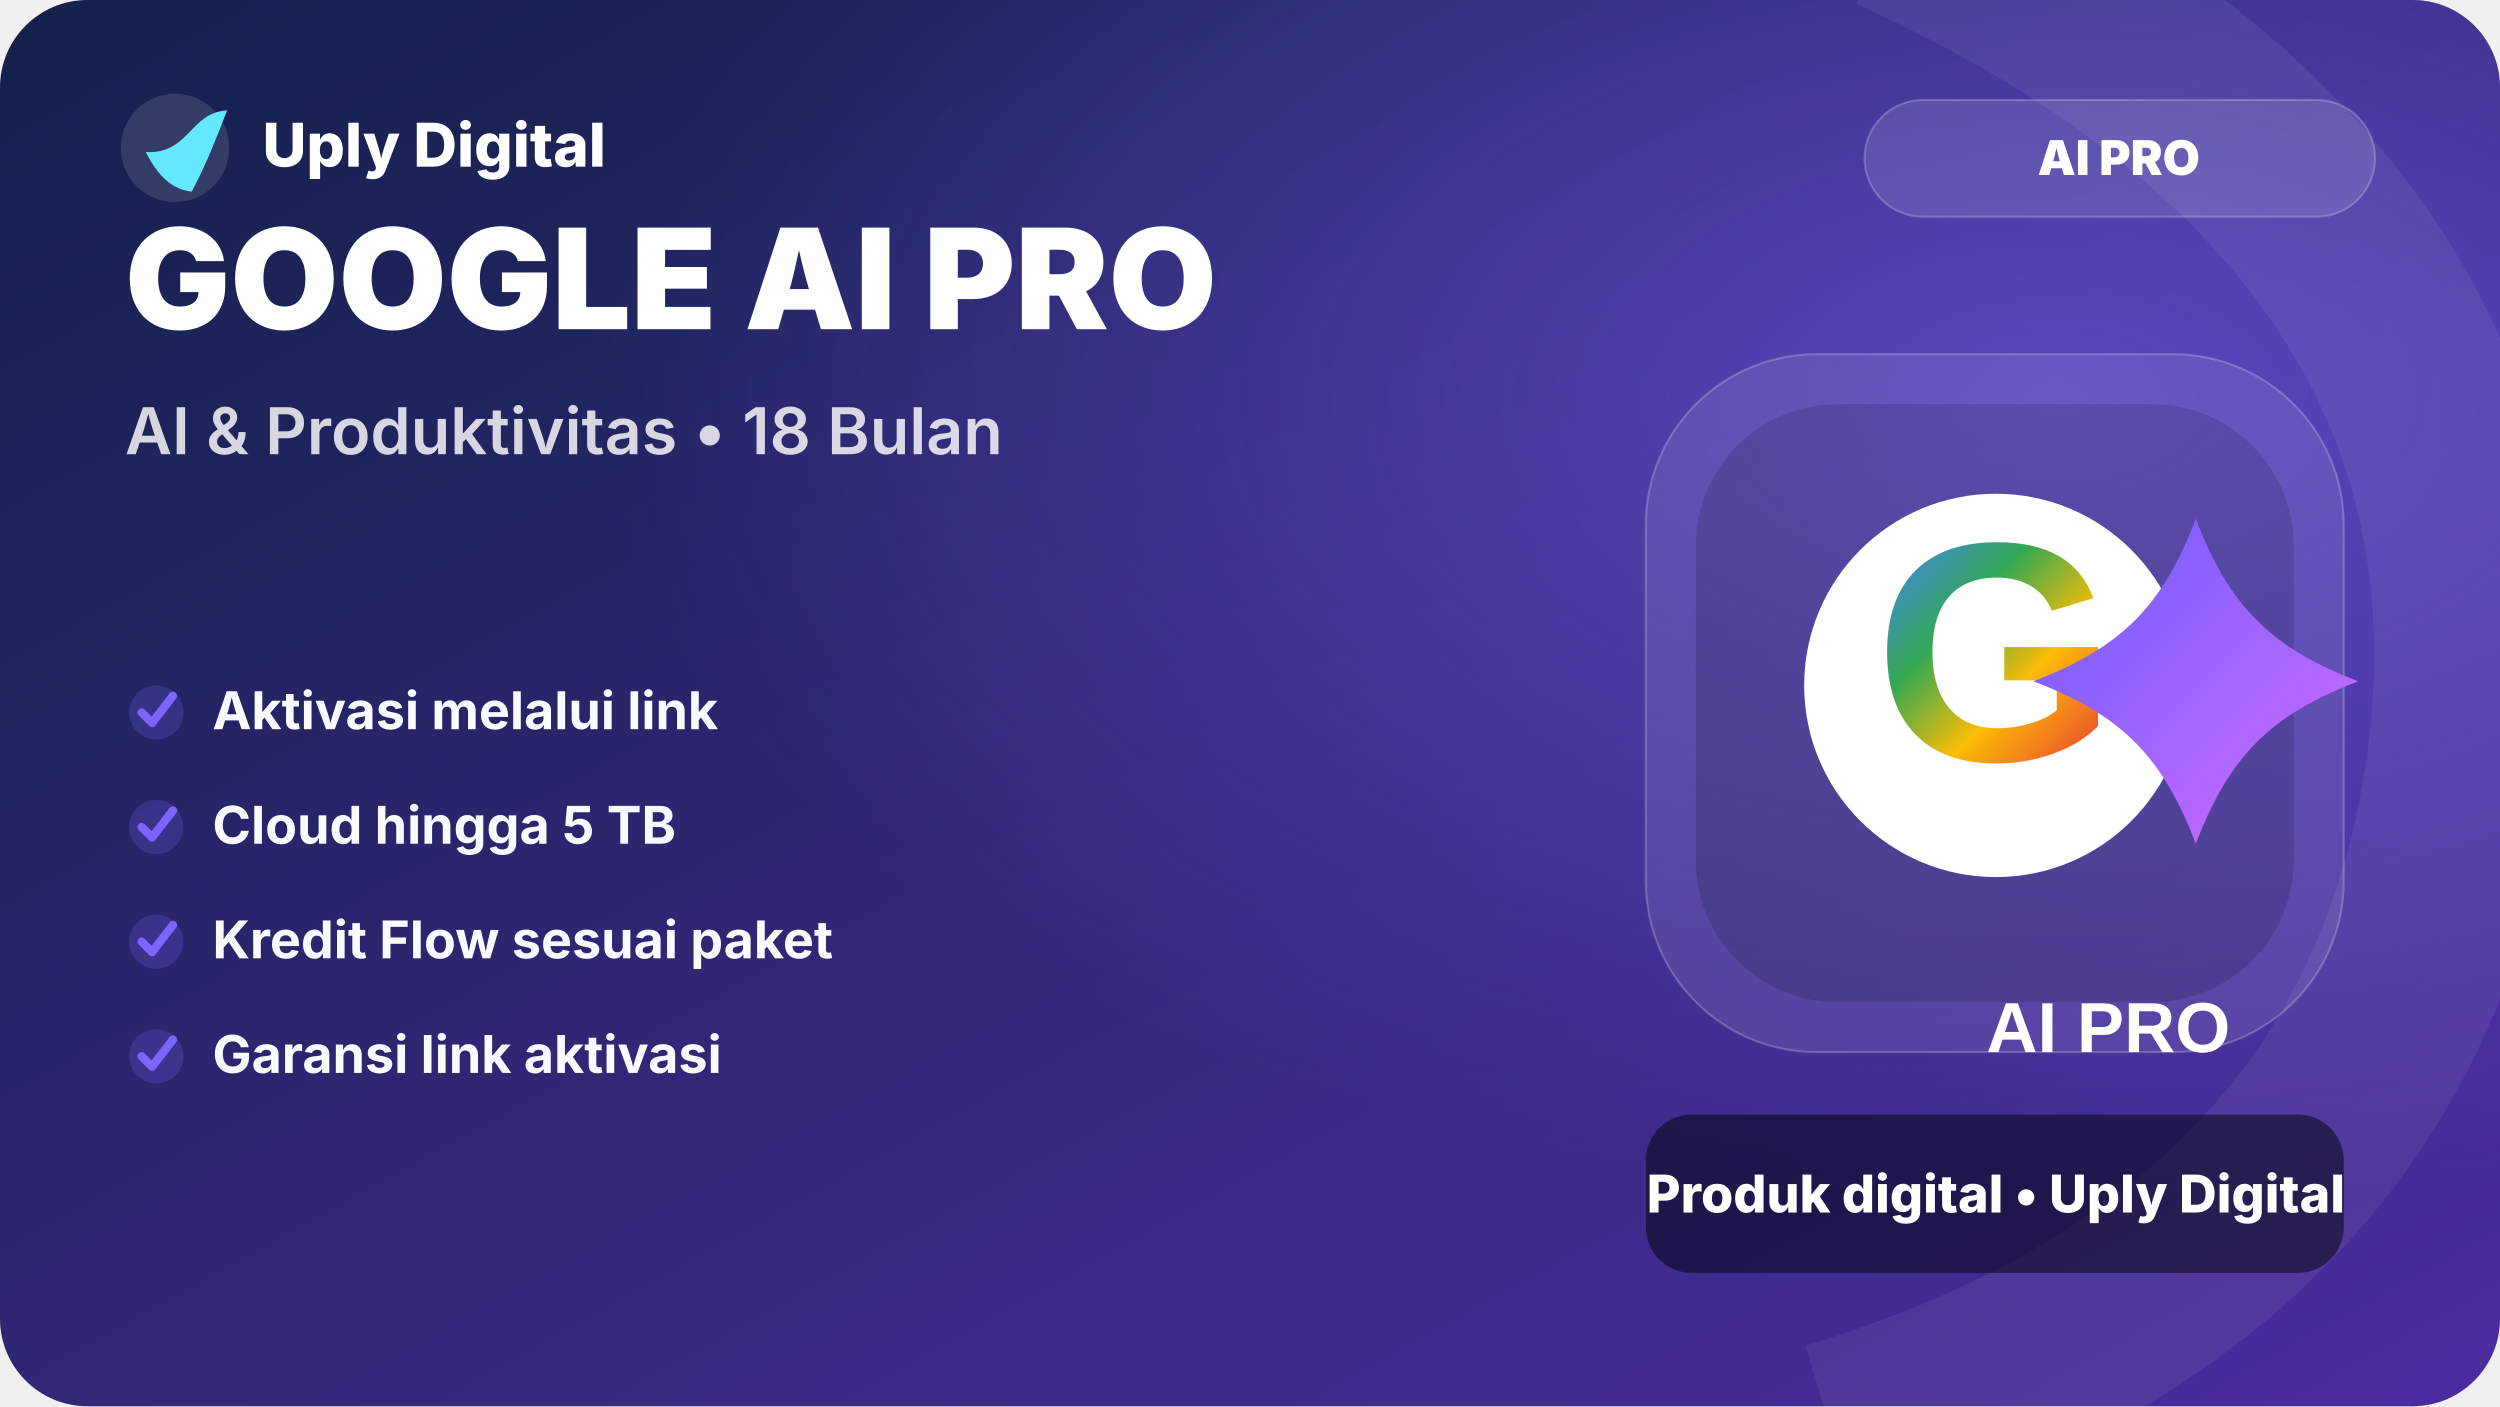
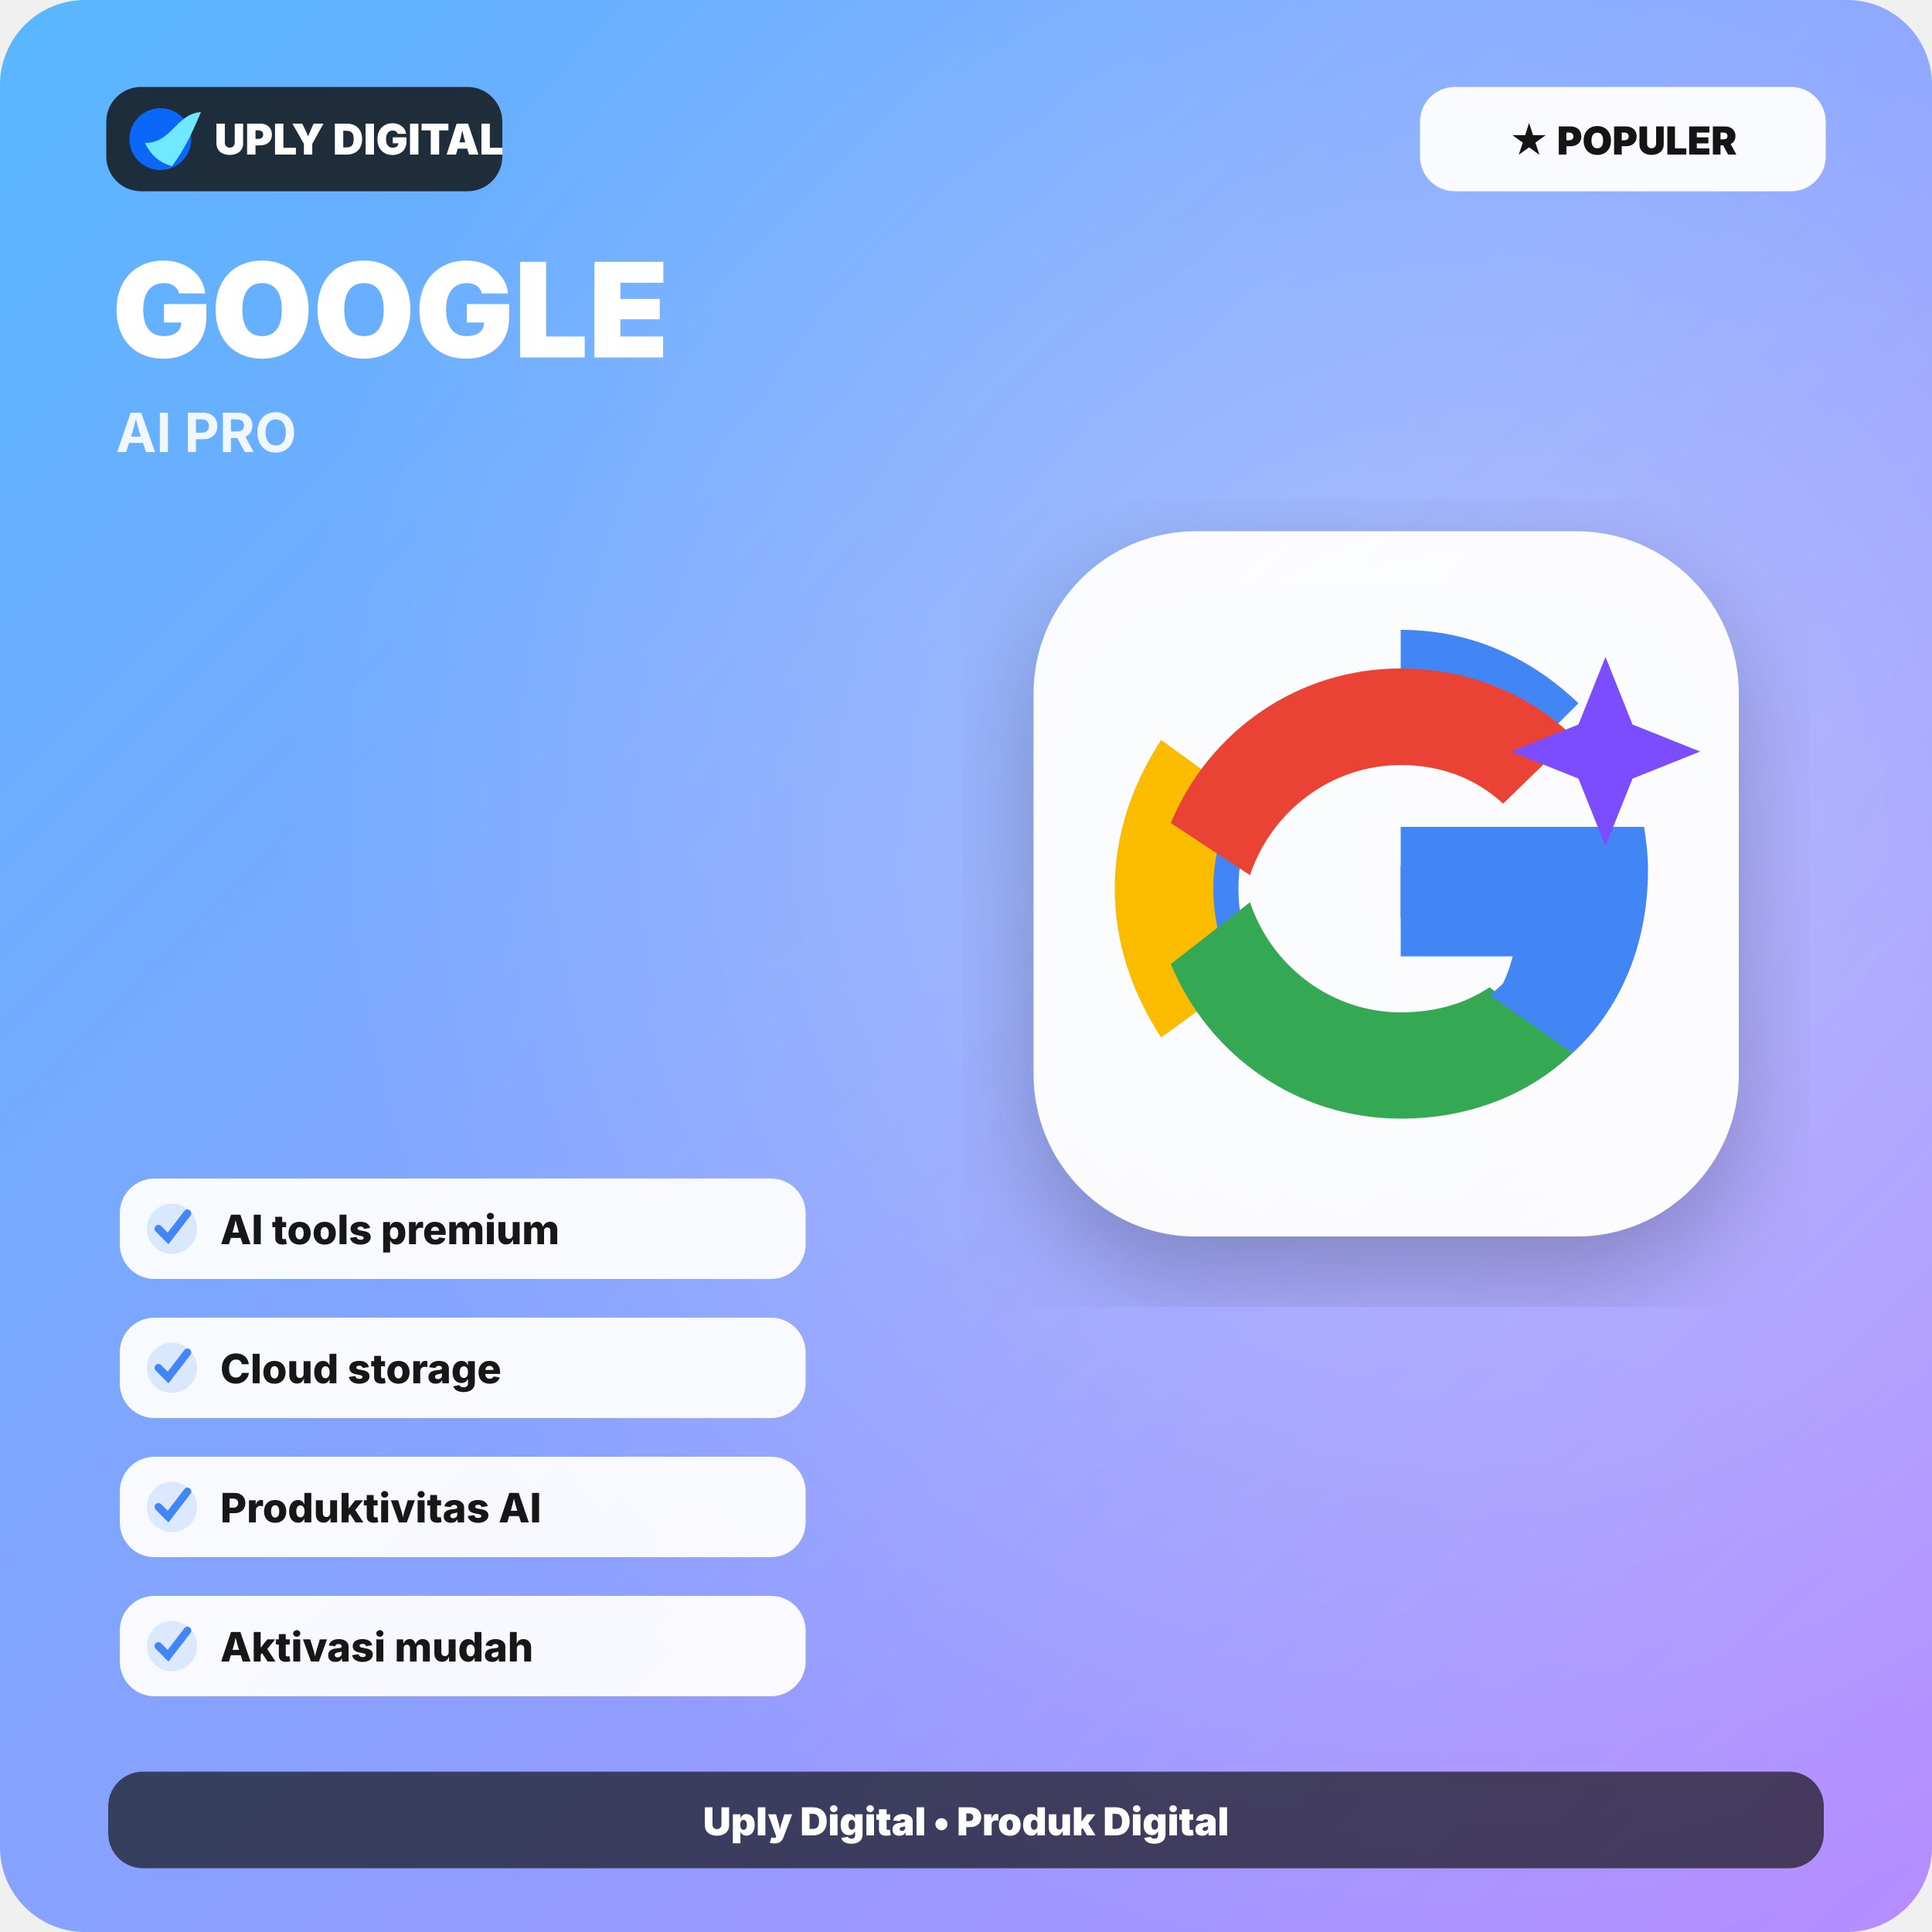
- <svg xmlns="http://www.w3.org/2000/svg" width="1200" height="675" viewBox="0 0 1200 675">
+ <svg xmlns="http://www.w3.org/2000/svg" width="1000" height="1000" viewBox="0 0 1000 1000">
  <defs>
    <linearGradient id="bg" x1="0" y1="0" x2="1" y2="1">
-       <stop stop-color="#13214a" />
-       <stop offset="1" stop-color="#4c2ca0" />
+       <stop stop-color="#58b7ff" />
+       <stop offset="1" stop-color="#b68cff" />
    </linearGradient>
-     <radialGradient id="glow" cx=".82" cy=".28" r=".58">
-       <stop stop-color="#7c65ff" stop-opacity=".52" />
-       <stop offset="1" stop-color="#7c65ff" stop-opacity="0" />
+     <filter id="sh">
+       <feDropShadow dx="0" dy="20" stdDeviation="26" flood-color="#000" flood-opacity=".25" />
+     </filter>
+     <radialGradient id="glow" cx=".75" cy=".42" r=".6">
+       <stop stop-color="#fff" stop-opacity=".32" />
+       <stop offset="1" stop-color="#fff" stop-opacity="0" />
    </radialGradient>
-     <filter id="shadow">
-       <feDropShadow dx="0" dy="20" stdDeviation="24" flood-color="#000" flood-opacity=".3" />
-     </filter>
  </defs>
-   <rect width="1200" height="675" rx="42" fill="url(#bg)" />
-   <rect width="1200" height="675" rx="42" fill="url(#glow)" />
-   <path d="M910-40c210 95 300 240 270 420-25 150-120 255-300 310" fill="none" stroke="#fff" stroke-opacity=".065" stroke-width="92" />
-   <g transform="translate(58,45)">
-     <circle cx="26" cy="26" r="26" fill="#fff" fill-opacity=".12" />
-     <path d="M12 28c21 1 21-19 39-20-5 13-10 26-17 39-9-1-16-7-22-19z" fill="#65e8ff" />
-     <text x="68" y="35" font-family="Inter,Arial,sans-serif" font-size="29" font-weight="800" fill="#fff">Uply Digital</text>
+   <rect width="1000" height="1000" rx="44" fill="url(#bg)" />
+   <rect width="1000" height="1000" rx="44" fill="url(#glow)" />
+   <g transform="translate(55,45)">
+     <rect width="205" height="54" rx="18" fill="#101010" fill-opacity=".82" />
+     <circle cx="28" cy="27" r="16" fill="#0b67f8" />
+     <path d="M20 29c14 0 16-15 29-16-5 12-9 20-15 28-7-2-11-6-14-12z" fill="#70e8ff" />
+     <text x="56" y="35" font-family="Inter,Arial" font-size="22" font-weight="900" fill="#fff">UPLY DIGITAL</text>
  </g>
-   <g transform="translate(895,48)">
-     <rect width="245" height="56" rx="28" fill="#fff" fill-opacity=".12" stroke="#fff" stroke-opacity=".22" />
-     <text x="122" y="36" text-anchor="middle" font-family="Inter,Arial,sans-serif" font-size="23" font-weight="900" fill="#fff">AI PRO</text>
+   <g transform="translate(735,45)">
+     <rect width="210" height="54" rx="18" fill="#fff" fill-opacity=".95" />
+     <text x="105" y="35" text-anchor="middle" font-family="Inter,Arial" font-size="20" font-weight="950" fill="#151515">★ POPULER</text>
  </g>
-   <g transform="translate(60,158)">
-     <text font-family="Inter,Arial,sans-serif" font-size="67" font-weight="900" fill="#fff">GOOGLE AI PRO</text>
-     <text y="60" font-family="Inter,Arial,sans-serif" font-size="31" font-weight="600" fill="#fff" opacity=".82">AI &amp; Produktivitas • 18 Bulan</text>
-   </g>
-   <g transform="translate(60,350)">
-     <circle cx="15" cy="-8" r="13" fill="#7c65ff" fill-opacity=".22" />
-     <path d="M8 -8l5 5 10-13" fill="none" stroke="#7c65ff" stroke-width="4" stroke-linecap="round" stroke-linejoin="round" />
-     <text x="42" y="0" font-family="Inter,Arial,sans-serif" font-size="25" font-weight="700" fill="#f8fbff">Aktivasi melalui link</text>
-   </g>
-   <g transform="translate(60,405)">
-     <circle cx="15" cy="-8" r="13" fill="#7c65ff" fill-opacity=".22" />
-     <path d="M8 -8l5 5 10-13" fill="none" stroke="#7c65ff" stroke-width="4" stroke-linecap="round" stroke-linejoin="round" />
-     <text x="42" y="0" font-family="Inter,Arial,sans-serif" font-size="25" font-weight="700" fill="#f8fbff">Cloud hingga 5 TB</text>
-   </g>
-   <g transform="translate(60,460)">
-     <circle cx="15" cy="-8" r="13" fill="#7c65ff" fill-opacity=".22" />
-     <path d="M8 -8l5 5 10-13" fill="none" stroke="#7c65ff" stroke-width="4" stroke-linecap="round" stroke-linejoin="round" />
-     <text x="42" y="0" font-family="Inter,Arial,sans-serif" font-size="25" font-weight="700" fill="#f8fbff">Kredit Flow sesuai paket</text>
-   </g>
-   <g transform="translate(60,515)">
-     <circle cx="15" cy="-8" r="13" fill="#7c65ff" fill-opacity=".22" />
-     <path d="M8 -8l5 5 10-13" fill="none" stroke="#7c65ff" stroke-width="4" stroke-linecap="round" stroke-linejoin="round" />
-     <text x="42" y="0" font-family="Inter,Arial,sans-serif" font-size="25" font-weight="700" fill="#f8fbff">Garansi link aktivasi</text>
-   </g>
-   <g transform="translate(790,170)">
-     <rect width="335" height="335" rx="82" fill="#fff" fill-opacity=".1" stroke="#fff" stroke-opacity=".22" />
-     <rect x="24" y="24" width="287" height="287" rx="68" fill="#050914" fill-opacity=".15" />
-     <defs>
-       <linearGradient id="ggrad" x1="0" y1="0" x2="1" y2="1">
-         <stop offset="0" stop-color="#4285f4" />
-         <stop offset=".34" stop-color="#34a853" />
-         <stop offset=".64" stop-color="#fbbc05" />
-         <stop offset="1" stop-color="#ea4335" />
-       </linearGradient>
-       <linearGradient id="gem" x1="0" y1="0" x2="1" y2="1">
-         <stop stop-color="#6a5cff" />
-         <stop offset="1" stop-color="#d36cff" />
-       </linearGradient>
-     </defs>
-     <g transform="translate(54,45)">
-       <circle cx="114" cy="114" r="92" fill="#fff" />
-       <text x="114" y="150" text-anchor="middle" font-family="Arial,sans-serif" font-size="150" font-weight="900" fill="url(#ggrad)">G</text>
-       <path d="M210 34c16 42 36 62 78 78-42 16-62 36-78 78-16-42-36-62-78-78 42-16 62-36 78-78z" fill="url(#gem)" />
-       <text x="168" y="290" text-anchor="middle" font-family="Arial,sans-serif" font-size="34" font-weight="900" fill="#fff">AI PRO</text>
+   <text x="58" y="185" font-family="Inter,Arial" font-size="68" font-weight="950" fill="#fff">GOOGLE</text>
+   <text x="60" y="234" font-family="Inter,Arial" font-size="28" font-weight="750" fill="#fff" opacity=".9">AI PRO</text>
+   <g filter="url(#sh)">
+     <g transform="translate(535,275)">
+       <rect width="365" height="365" rx="84" fill="#fff" fill-opacity=".96" />
+       <path d="M190 78a112 112 0 1 0 0 224c62 0 106-44 106-106 0-9-1-16-3-23H190v47h58c-8 31-31 49-58 49-47 0-84-38-84-84s37-84 84-84c26 0 44 10 57 23l35-35c-24-23-55-38-92-38z" fill="#4285f4" />
+       <path d="M106 137l-40-29c-15 23-24 49-24 77s9 54 24 77l40-29c-8-14-13-30-13-48s5-34 13-48z" fill="#fbbc05" />
+       <path d="M190 304c35 0 66-12 89-34l-43-34c-12 8-27 13-46 13-36 0-67-24-78-57l-41 32c20 48 66 80 119 80z" fill="#34a853" />
+       <path d="M279 270c24-22 39-55 39-95 0-8-1-15-2-22H190v47h72c-4 18-14 31-26 40z" fill="#4285f4" />
+       <path d="M112 178c11-33 42-57 78-57 21 0 39 7 53 20l36-35c-23-22-54-35-89-35-53 0-99 32-119 80z" fill="#ea4335" />
+       <path d="M296 65l14 35 35 14-35 14-14 35-14-35-35-14 35-14z" fill="#7c4dff" />
    </g>
  </g>
-   <g transform="translate(790,535)">
-     <rect width="335" height="76" rx="22" fill="#020712" fill-opacity=".54" />
-     <text x="168" y="47" text-anchor="middle" font-family="Inter,Arial,sans-serif" font-size="25" font-weight="800" fill="#fff">Produk digital • Uply Digital</text>
+   <g transform="translate(62,610)">
+     <rect width="355" height="52" rx="18" fill="#fff" fill-opacity=".94" />
+     <circle cx="27" cy="26" r="13" fill="#4285f4" fill-opacity=".16" />
+     <path d="M20 26l5 5 10-13" fill="none" stroke="#4285f4" stroke-width="4" stroke-linecap="round" />
+     <text x="52" y="34" font-family="Inter,Arial" font-size="21" font-weight="800" fill="#171717">AI tools premium</text>
+   </g>
+   <g transform="translate(62,682)">
+     <rect width="355" height="52" rx="18" fill="#fff" fill-opacity=".94" />
+     <circle cx="27" cy="26" r="13" fill="#4285f4" fill-opacity=".16" />
+     <path d="M20 26l5 5 10-13" fill="none" stroke="#4285f4" stroke-width="4" stroke-linecap="round" />
+     <text x="52" y="34" font-family="Inter,Arial" font-size="21" font-weight="800" fill="#171717">Cloud storage</text>
+   </g>
+   <g transform="translate(62,754)">
+     <rect width="355" height="52" rx="18" fill="#fff" fill-opacity=".94" />
+     <circle cx="27" cy="26" r="13" fill="#4285f4" fill-opacity=".16" />
+     <path d="M20 26l5 5 10-13" fill="none" stroke="#4285f4" stroke-width="4" stroke-linecap="round" />
+     <text x="52" y="34" font-family="Inter,Arial" font-size="21" font-weight="800" fill="#171717">Produktivitas AI</text>
+   </g>
+   <g transform="translate(62,826)">
+     <rect width="355" height="52" rx="18" fill="#fff" fill-opacity=".94" />
+     <circle cx="27" cy="26" r="13" fill="#4285f4" fill-opacity=".16" />
+     <path d="M20 26l5 5 10-13" fill="none" stroke="#4285f4" stroke-width="4" stroke-linecap="round" />
+     <text x="52" y="34" font-family="Inter,Arial" font-size="21" font-weight="800" fill="#171717">Aktivasi mudah</text>
+   </g>
+   <g transform="translate(56,917)">
+     <rect width="888" height="50" rx="18" fill="#101010" fill-opacity=".67" />
+     <text x="444" y="33" text-anchor="middle" font-family="Inter,Arial" font-size="20" font-weight="850" fill="#fff">Uply Digital • Produk Digital</text>
  </g>
</svg>
